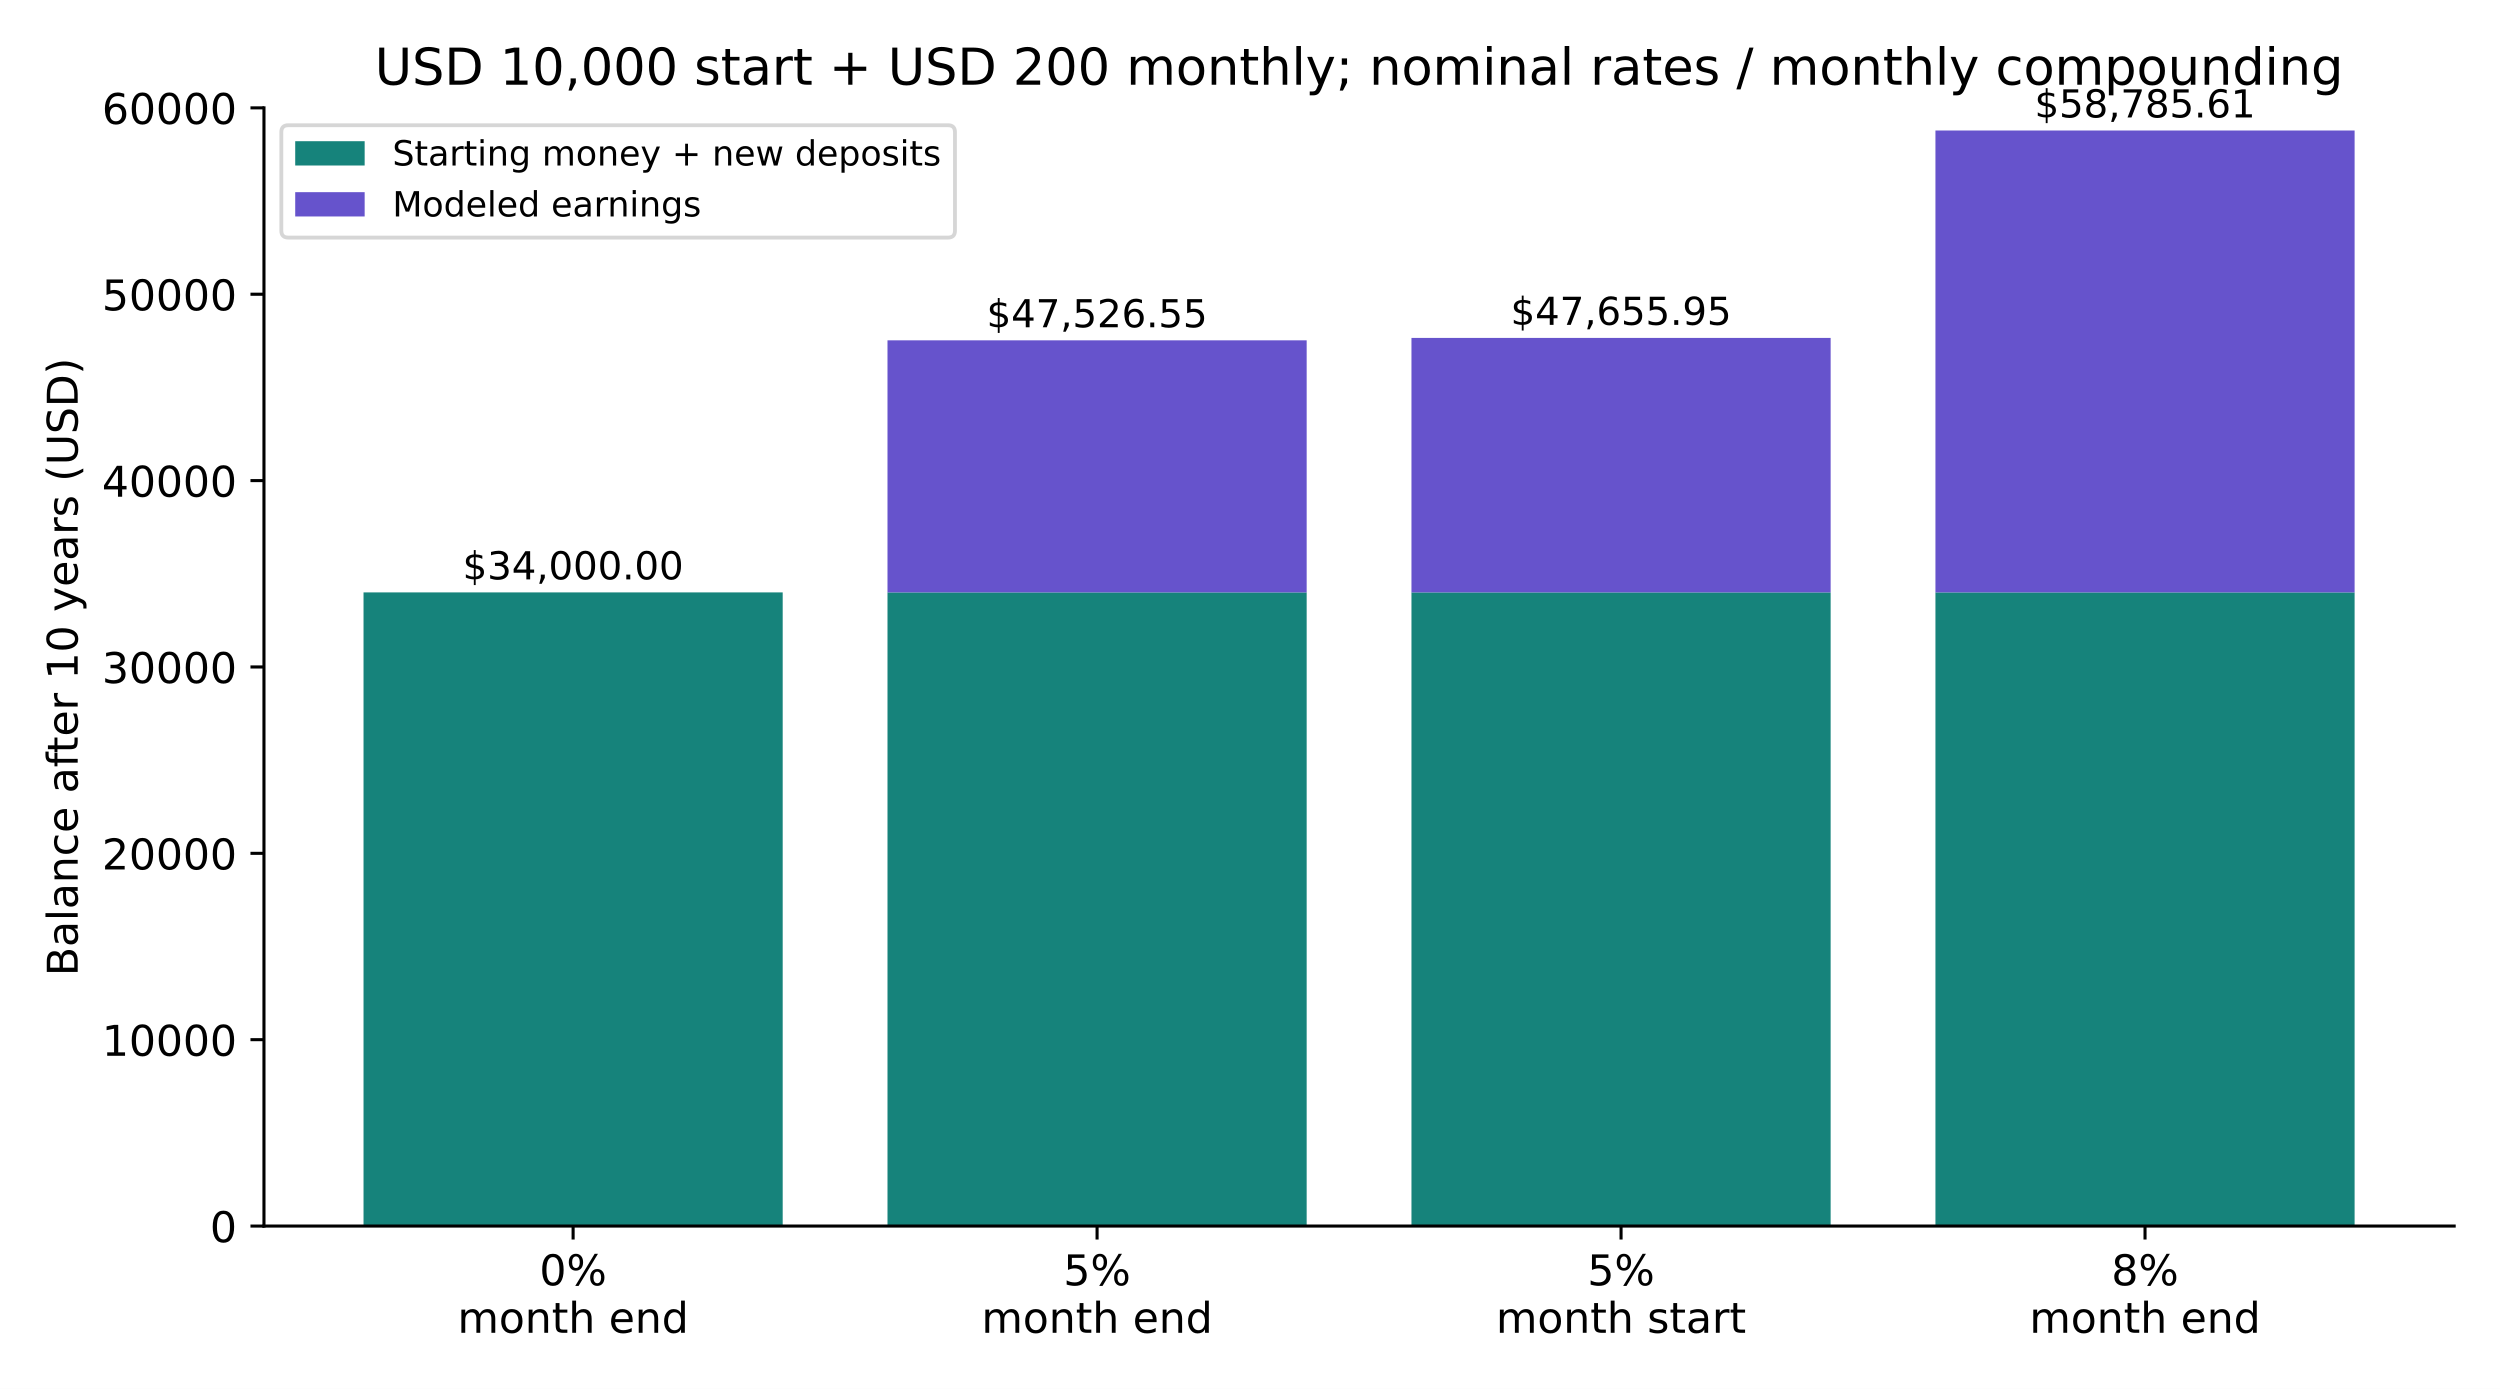
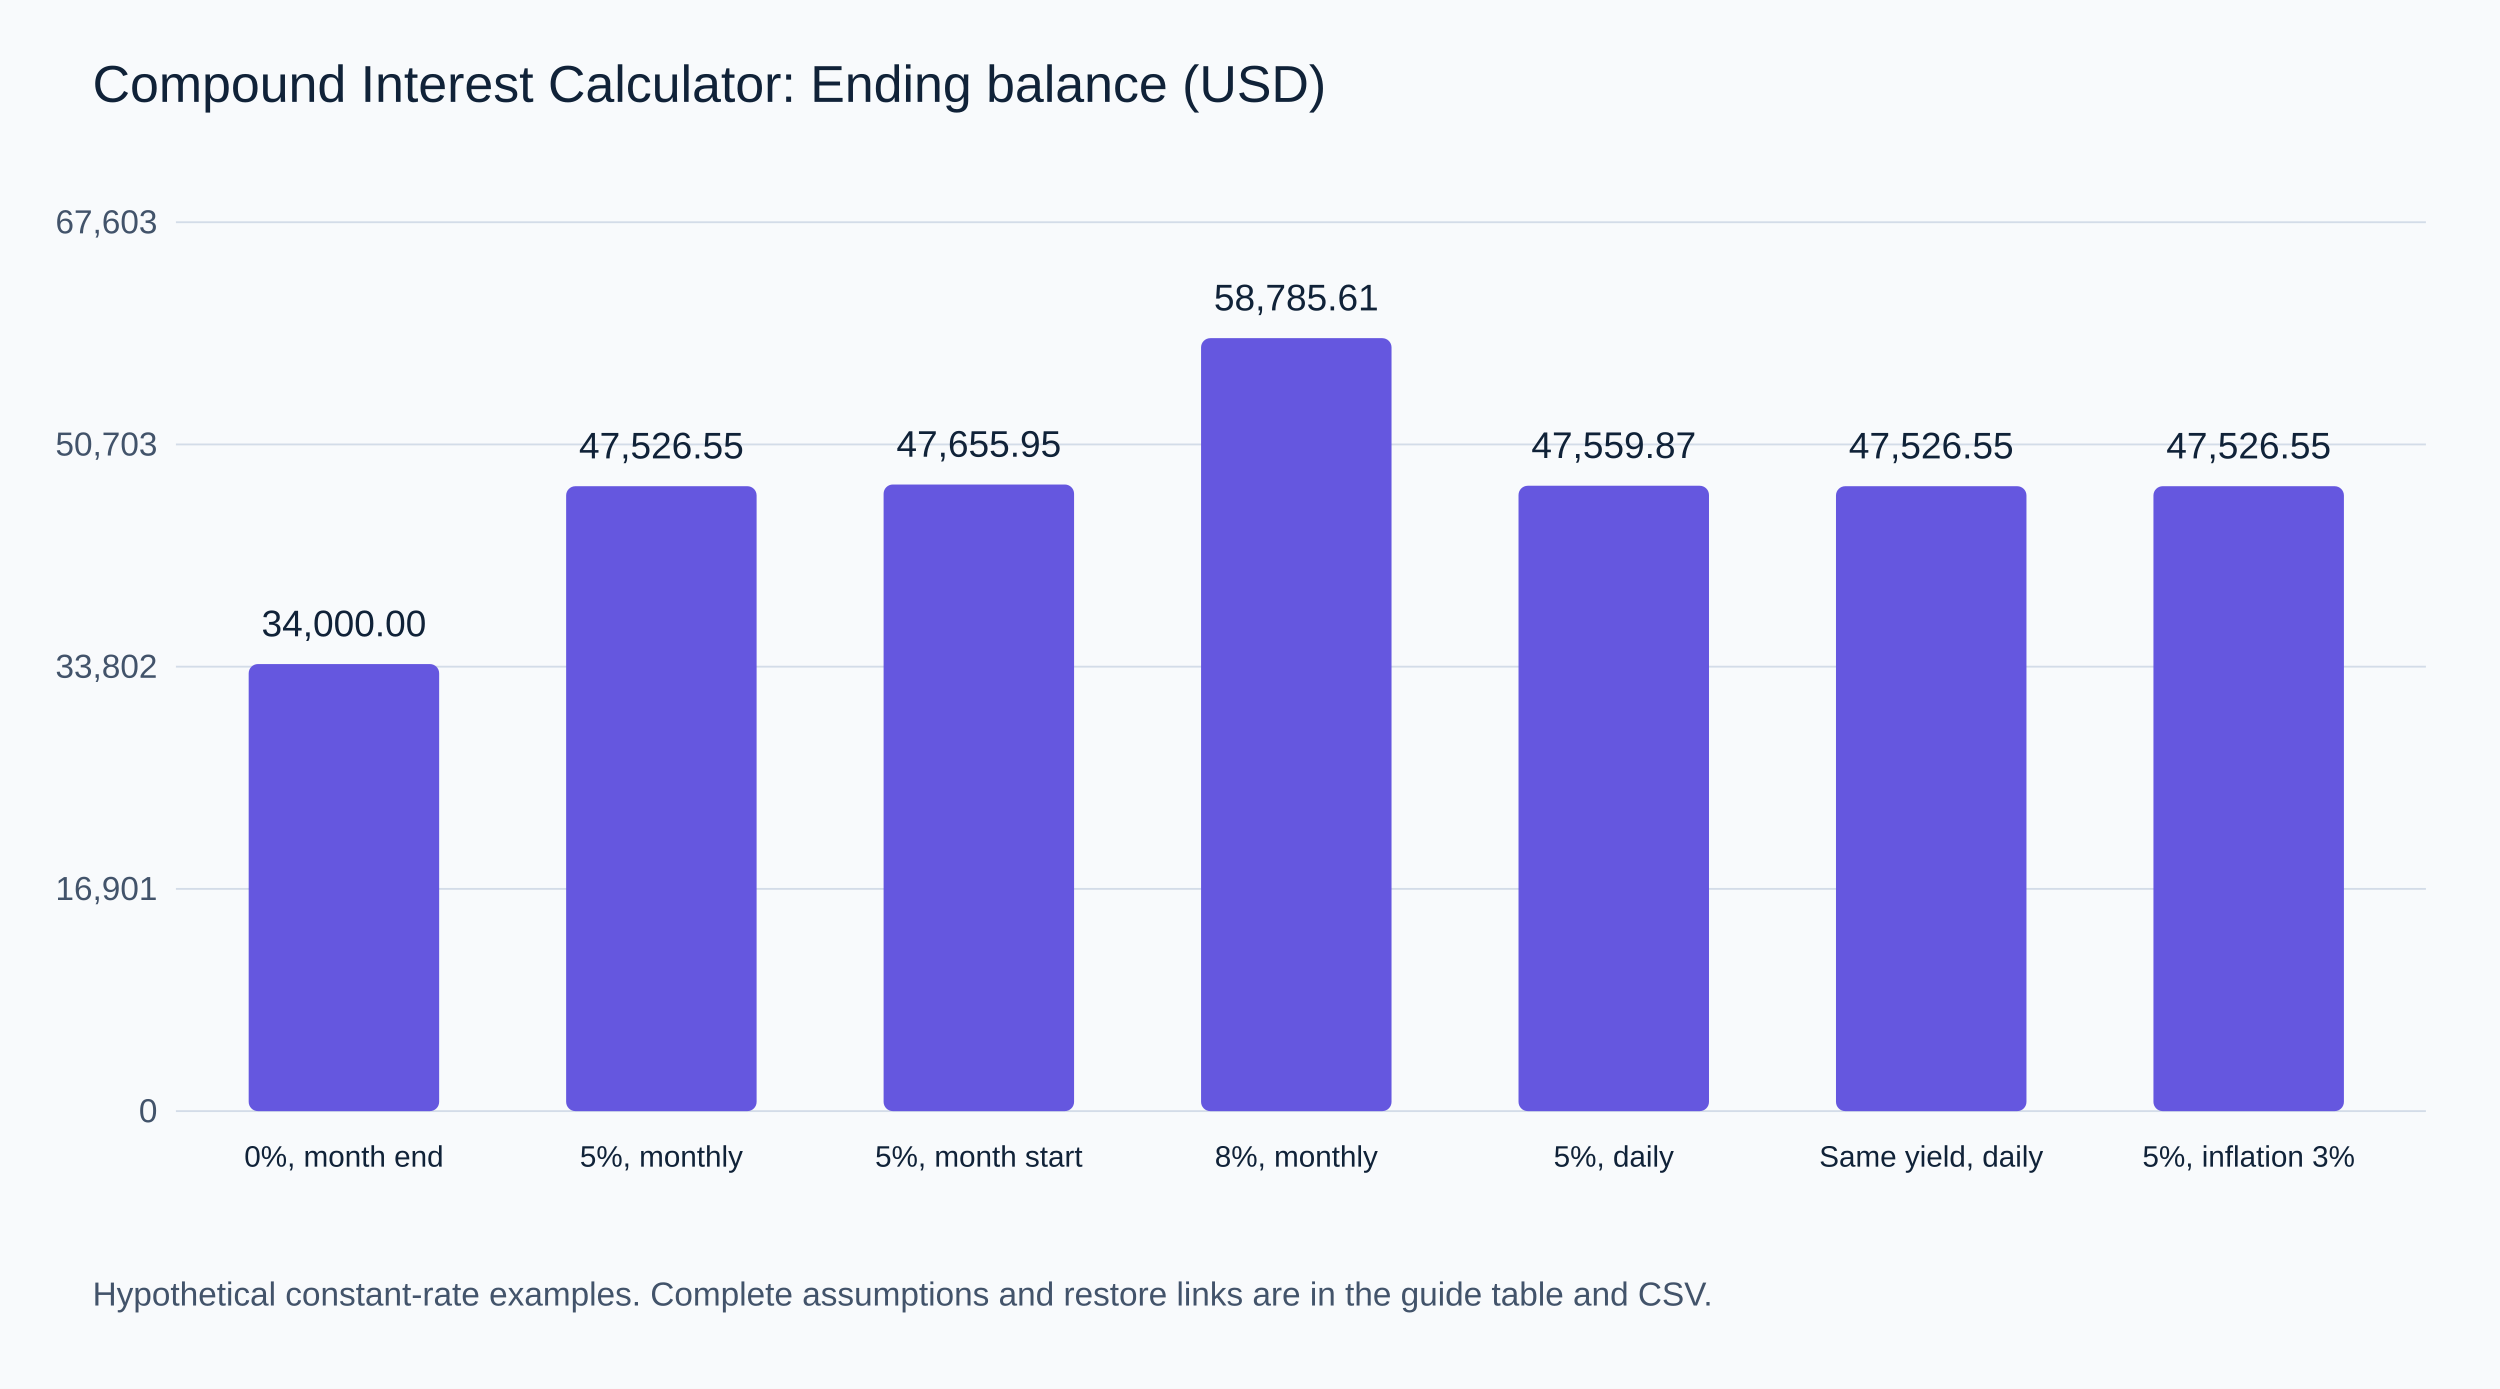
- <svg xmlns="http://www.w3.org/2000/svg" xmlns:xlink="http://www.w3.org/1999/xlink" width="648pt" height="360pt" viewBox="0 0 648 360" version="1.1">
-   <defs>
-     <style type="text/css">*{stroke-linejoin: round; stroke-linecap: butt}</style>
-   </defs>
-   <g id="figure_1">
-     <g id="patch_1">
-       <path d="M 0 360  L 648 360  L 648 0  L 0 0  z " style="fill: #ffffff" />
-     </g>
-     <g id="axes_1">
-       <g id="patch_2">
-         <path d="M 68.42 317.792  L 636.12 317.792  L 636.12 27.96  L 68.42 27.96  z " style="fill: #ffffff" />
-       </g>
-       <g id="patch_3">
-         <path d="M 94.225 317.792  L 202.875 317.792  L 202.875 153.554  L 94.225 153.554  z " clip-path="url(#pf3c4b7a417)" style="fill: #16837b" />
-       </g>
-       <g id="patch_4">
-         <path d="M 230.038 317.792  L 338.689 317.792  L 338.689 153.554  L 230.038 153.554  z " clip-path="url(#pf3c4b7a417)" style="fill: #16837b" />
-       </g>
-       <g id="patch_5">
-         <path d="M 365.851 317.792  L 474.502 317.792  L 474.502 153.554  L 365.851 153.554  z " clip-path="url(#pf3c4b7a417)" style="fill: #16837b" />
-       </g>
-       <g id="patch_6">
-         <path d="M 501.665 317.792  L 610.315 317.792  L 610.315 153.554  L 501.665 153.554  z " clip-path="url(#pf3c4b7a417)" style="fill: #16837b" />
-       </g>
-       <g id="patch_7">
-         <path d="M 94.225 153.554  L 202.875 153.554  L 202.875 153.554  L 94.225 153.554  z " clip-path="url(#pf3c4b7a417)" style="fill: #6653cc" />
-       </g>
-       <g id="patch_8">
-         <path d="M 230.038 153.554  L 338.689 153.554  L 338.689 88.213  L 230.038 88.213  z " clip-path="url(#pf3c4b7a417)" style="fill: #6653cc" />
-       </g>
-       <g id="patch_9">
-         <path d="M 365.851 153.554  L 474.502 153.554  L 474.502 87.588  L 365.851 87.588  z " clip-path="url(#pf3c4b7a417)" style="fill: #6653cc" />
-       </g>
-       <g id="patch_10">
-         <path d="M 501.665 153.554  L 610.315 153.554  L 610.315 33.826  L 501.665 33.826  z " clip-path="url(#pf3c4b7a417)" style="fill: #6653cc" />
-       </g>
-       <g id="matplotlib.axis_1">
-         <g id="xtick_1">
-           <g id="line2d_1">
-             <defs>
-               <path id="m2cb28dea82" d="M 0 0  L 0 3.5  " style="stroke: #000000; stroke-width: 0.8" />
-             </defs>
-             <g>
-               <use xlink:href="#m2cb28dea82" x="148.55" y="317.792" style="stroke: #000000; stroke-width: 0.8" />
-             </g>
-           </g>
-           <g id="text_1">
-             <text style="font-size: 11px; font-family: 'DejaVu Sans'" transform="translate(139.8247 333.1503)">0%</text>
-             <text style="font-size: 11px; font-family: 'DejaVu Sans'" transform="translate(118.5904 345.4679)">month end</text>
-           </g>
-         </g>
-         <g id="xtick_2">
-           <g id="line2d_2">
-             <g>
-               <use xlink:href="#m2cb28dea82" x="284.363" y="317.792" style="stroke: #000000; stroke-width: 0.8" />
-             </g>
-           </g>
-           <g id="text_2">
-             <text style="font-size: 11px; font-family: 'DejaVu Sans'" transform="translate(275.6381 333.1503)">5%</text>
-             <text style="font-size: 11px; font-family: 'DejaVu Sans'" transform="translate(254.4038 345.4679)">month end</text>
-           </g>
-         </g>
-         <g id="xtick_3">
-           <g id="line2d_3">
-             <g>
-               <use xlink:href="#m2cb28dea82" x="420.177" y="317.792" style="stroke: #000000; stroke-width: 0.8" />
-             </g>
-           </g>
-           <g id="text_3">
-             <text style="font-size: 11px; font-family: 'DejaVu Sans'" transform="translate(411.4515 333.1503)">5%</text>
-             <text style="font-size: 11px; font-family: 'DejaVu Sans'" transform="translate(387.7697 345.4679)">month start</text>
-           </g>
-         </g>
-         <g id="xtick_4">
-           <g id="line2d_4">
-             <g>
-               <use xlink:href="#m2cb28dea82" x="555.99" y="317.792" style="stroke: #000000; stroke-width: 0.8" />
-             </g>
-           </g>
-           <g id="text_4">
-             <text style="font-size: 11px; font-family: 'DejaVu Sans'" transform="translate(547.2649 333.1503)">8%</text>
-             <text style="font-size: 11px; font-family: 'DejaVu Sans'" transform="translate(526.0306 345.4679)">month end</text>
-           </g>
-         </g>
-       </g>
-       <g id="matplotlib.axis_2">
-         <g id="ytick_1">
-           <g id="line2d_5">
-             <defs>
-               <path id="m18a6b965a2" d="M 0 0  L -3.5 0  " style="stroke: #000000; stroke-width: 0.8" />
-             </defs>
-             <g>
-               <use xlink:href="#m18a6b965a2" x="68.42" y="317.792" style="stroke: #000000; stroke-width: 0.8" />
-             </g>
-           </g>
-           <g id="text_5">
-             <text style="font-size: 11px; font-family: 'DejaVu Sans'; text-anchor: end" x="61.42" y="321.971" transform="rotate(-0 61.42 321.9711)">0</text>
-           </g>
-         </g>
-         <g id="ytick_2">
-           <g id="line2d_6">
-             <g>
-               <use xlink:href="#m18a6b965a2" x="68.42" y="269.487" style="stroke: #000000; stroke-width: 0.8" />
-             </g>
-           </g>
-           <g id="text_6">
-             <text style="font-size: 11px; font-family: 'DejaVu Sans'; text-anchor: end" x="61.42" y="273.666" transform="rotate(-0 61.42 273.6658)">10000</text>
-           </g>
-         </g>
-         <g id="ytick_3">
-           <g id="line2d_7">
-             <g>
-               <use xlink:href="#m18a6b965a2" x="68.42" y="221.181" style="stroke: #000000; stroke-width: 0.8" />
-             </g>
-           </g>
-           <g id="text_7">
-             <text style="font-size: 11px; font-family: 'DejaVu Sans'; text-anchor: end" x="61.42" y="225.36" transform="rotate(-0 61.42 225.3605)">20000</text>
-           </g>
-         </g>
-         <g id="ytick_4">
-           <g id="line2d_8">
-             <g>
-               <use xlink:href="#m18a6b965a2" x="68.42" y="172.876" style="stroke: #000000; stroke-width: 0.8" />
-             </g>
-           </g>
-           <g id="text_8">
-             <text style="font-size: 11px; font-family: 'DejaVu Sans'; text-anchor: end" x="61.42" y="177.055" transform="rotate(-0 61.42 177.0551)">30000</text>
-           </g>
-         </g>
-         <g id="ytick_5">
-           <g id="line2d_9">
-             <g>
-               <use xlink:href="#m18a6b965a2" x="68.42" y="124.571" style="stroke: #000000; stroke-width: 0.8" />
-             </g>
-           </g>
-           <g id="text_9">
-             <text style="font-size: 11px; font-family: 'DejaVu Sans'; text-anchor: end" x="61.42" y="128.75" transform="rotate(-0 61.42 128.7498)">40000</text>
-           </g>
-         </g>
-         <g id="ytick_6">
-           <g id="line2d_10">
-             <g>
-               <use xlink:href="#m18a6b965a2" x="68.42" y="76.265" style="stroke: #000000; stroke-width: 0.8" />
-             </g>
-           </g>
-           <g id="text_10">
-             <text style="font-size: 11px; font-family: 'DejaVu Sans'; text-anchor: end" x="61.42" y="80.444" transform="rotate(-0 61.42 80.44447)">50000</text>
-           </g>
-         </g>
-         <g id="ytick_7">
-           <g id="line2d_11">
-             <g>
-               <use xlink:href="#m18a6b965a2" x="68.42" y="27.96" style="stroke: #000000; stroke-width: 0.8" />
-             </g>
-           </g>
-           <g id="text_11">
-             <text style="font-size: 11px; font-family: 'DejaVu Sans'; text-anchor: end" x="61.42" y="32.139" transform="rotate(-0 61.42 32.13914)">60000</text>
-           </g>
-         </g>
-         <g id="text_12">
-           <text style="font-size: 11px; font-family: 'DejaVu Sans'; text-anchor: middle" x="20.139" y="172.876" transform="rotate(-90 20.13859 172.876)">Balance after 10 years (USD)</text>
-         </g>
-       </g>
-       <g id="patch_11">
-         <path d="M 68.42 317.792  L 68.42 27.96  " style="fill: none; stroke: #000000; stroke-width: 0.8; stroke-linejoin: miter; stroke-linecap: square" />
-       </g>
-       <g id="patch_12">
-         <path d="M 68.42 317.792  L 636.12 317.792  " style="fill: none; stroke: #000000; stroke-width: 0.8; stroke-linejoin: miter; stroke-linecap: square" />
-       </g>
-       <g id="text_13">
-         <text style="font-size: 10px; font-family: 'DejaVu Sans'; text-anchor: middle" x="148.55" y="150.172" transform="rotate(-0 148.5499 150.1725)">$34,000.00</text>
-       </g>
-       <g id="text_14">
-         <text style="font-size: 10px; font-family: 'DejaVu Sans'; text-anchor: middle" x="284.363" y="84.832" transform="rotate(-0 284.3633 84.83204)">$47,526.55</text>
-       </g>
-       <g id="text_15">
-         <text style="font-size: 10px; font-family: 'DejaVu Sans'; text-anchor: middle" x="420.177" y="84.207" transform="rotate(-0 420.1767 84.20696)">$47,655.95</text>
-       </g>
-       <g id="text_16">
-         <text style="font-size: 10px; font-family: 'DejaVu Sans'; text-anchor: middle" x="555.99" y="30.445" transform="rotate(-0 555.9901 30.44478)">$58,785.61</text>
-       </g>
-       <g id="text_17">
-         <text style="font-size: 13.2px; font-family: 'DejaVu Sans'; text-anchor: middle" x="352.27" y="21.96" transform="rotate(-0 352.27 21.96)">USD 10,000 start + USD 200 monthly; nominal rates / monthly compounding</text>
-       </g>
-       <g id="legend_1">
-         <g id="patch_13">
-           <path d="M 74.72 61.581  L 245.727 61.581  Q 247.527 61.581 247.527 59.781  L 247.527 34.26  Q 247.527 32.46 245.727 32.46  L 74.72 32.46  Q 72.92 32.46 72.92 34.26  L 72.92 59.781  Q 72.92 61.581 74.72 61.581  z " style="fill: #ffffff; opacity: 0.8; stroke: #cccccc; stroke-linejoin: miter" />
-         </g>
-         <g id="patch_14">
-           <path d="M 76.52 42.899  L 94.52 42.899  L 94.52 36.599  L 76.52 36.599  z " style="fill: #16837b" />
-         </g>
-         <g id="text_18">
-           <text style="font-size: 9px; font-family: 'DejaVu Sans'; text-anchor: start" x="101.72" y="42.899" transform="rotate(-0 101.72 42.89859)">Starting money + new deposits</text>
-         </g>
-         <g id="patch_15">
-           <path d="M 76.52 56.109  L 94.52 56.109  L 94.52 49.809  L 76.52 49.809  z " style="fill: #6653cc" />
-         </g>
-         <g id="text_19">
-           <text style="font-size: 9px; font-family: 'DejaVu Sans'; text-anchor: start" x="101.72" y="56.109" transform="rotate(-0 101.72 56.10891)">Modeled earnings</text>
-         </g>
-       </g>
-     </g>
-   </g>
-   <defs>
-     <clipPath id="pf3c4b7a417">
-       <rect x="68.42" y="27.96" width="567.7" height="289.832" />
-     </clipPath>
-   </defs>
+ <svg xmlns="http://www.w3.org/2000/svg" width="1350" height="750" viewBox="0 0 1350 750" role="img" aria-labelledby="title desc">
+   <rect width="1350" height="750" fill="#f8fafc" />
+   <text x="50" y="55" font-family="Arial,sans-serif" font-size="28" fill="#102238">Compound Interest Calculator: Ending balance (USD)</text>
+   <line x1="95" x2="1310" y1="600.0" y2="600.0" stroke="#d3dce8" />
+   <text x="85" y="606.0" text-anchor="end" font-family="Arial,sans-serif" font-size="18" fill="#42536a">0</text>
+   <line x1="95" x2="1310" y1="480.0" y2="480.0" stroke="#d3dce8" />
+   <text x="85" y="486.0" text-anchor="end" font-family="Arial,sans-serif" font-size="18" fill="#42536a">16,901</text>
+   <line x1="95" x2="1310" y1="360.0" y2="360.0" stroke="#d3dce8" />
+   <text x="85" y="366.0" text-anchor="end" font-family="Arial,sans-serif" font-size="18" fill="#42536a">33,802</text>
+   <line x1="95" x2="1310" y1="240.0" y2="240.0" stroke="#d3dce8" />
+   <text x="85" y="246.0" text-anchor="end" font-family="Arial,sans-serif" font-size="18" fill="#42536a">50,703</text>
+   <line x1="95" x2="1310" y1="120.0" y2="120.0" stroke="#d3dce8" />
+   <text x="85" y="126.0" text-anchor="end" font-family="Arial,sans-serif" font-size="18" fill="#42536a">67,603</text>
+   <rect x="134.286" y="358.592" width="102.857" height="241.408" rx="5" fill="#6557df" />
+   <text x="185.714" y="343.592" text-anchor="middle" font-family="Arial,sans-serif" font-size="20" fill="#102238">34,000.00</text>
+   <text x="185.714" y="630" text-anchor="middle" font-family="Arial,sans-serif" font-size="16" fill="#102238">0%, month end</text>
+   <rect x="305.714" y="262.551" width="102.857" height="337.449" rx="5" fill="#6557df" />
+   <text x="357.143" y="247.551" text-anchor="middle" font-family="Arial,sans-serif" font-size="20" fill="#102238">47,526.55</text>
+   <text x="357.143" y="630" text-anchor="middle" font-family="Arial,sans-serif" font-size="16" fill="#102238">5%, monthly</text>
+   <rect x="477.143" y="261.632" width="102.857" height="338.368" rx="5" fill="#6557df" />
+   <text x="528.571" y="246.632" text-anchor="middle" font-family="Arial,sans-serif" font-size="20" fill="#102238">47,655.95</text>
+   <text x="528.571" y="630" text-anchor="middle" font-family="Arial,sans-serif" font-size="16" fill="#102238">5%, month start</text>
+   <rect x="648.571" y="182.609" width="102.857" height="417.391" rx="5" fill="#6557df" />
+   <text x="700.0" y="167.609" text-anchor="middle" font-family="Arial,sans-serif" font-size="20" fill="#102238">58,785.61</text>
+   <text x="700.0" y="630" text-anchor="middle" font-family="Arial,sans-serif" font-size="16" fill="#102238">8%, monthly</text>
+   <rect x="820.0" y="262.314" width="102.857" height="337.686" rx="5" fill="#6557df" />
+   <text x="871.429" y="247.314" text-anchor="middle" font-family="Arial,sans-serif" font-size="20" fill="#102238">47,559.87</text>
+   <text x="871.429" y="630" text-anchor="middle" font-family="Arial,sans-serif" font-size="16" fill="#102238">5%, daily</text>
+   <rect x="991.429" y="262.551" width="102.857" height="337.449" rx="5" fill="#6557df" />
+   <text x="1042.857" y="247.551" text-anchor="middle" font-family="Arial,sans-serif" font-size="20" fill="#102238">47,526.55</text>
+   <text x="1042.857" y="630" text-anchor="middle" font-family="Arial,sans-serif" font-size="16" fill="#102238">Same yield, daily</text>
+   <rect x="1162.857" y="262.551" width="102.857" height="337.449" rx="5" fill="#6557df" />
+   <text x="1214.286" y="247.551" text-anchor="middle" font-family="Arial,sans-serif" font-size="20" fill="#102238">47,526.55</text>
+   <text x="1214.286" y="630" text-anchor="middle" font-family="Arial,sans-serif" font-size="16" fill="#102238">5%, inflation 3%</text>
+   <text x="50" y="705" font-family="Arial,sans-serif" font-size="18" fill="#42536a">Hypothetical constant-rate examples. Complete assumptions and restore links are in the guide table and CSV.</text>
</svg>
